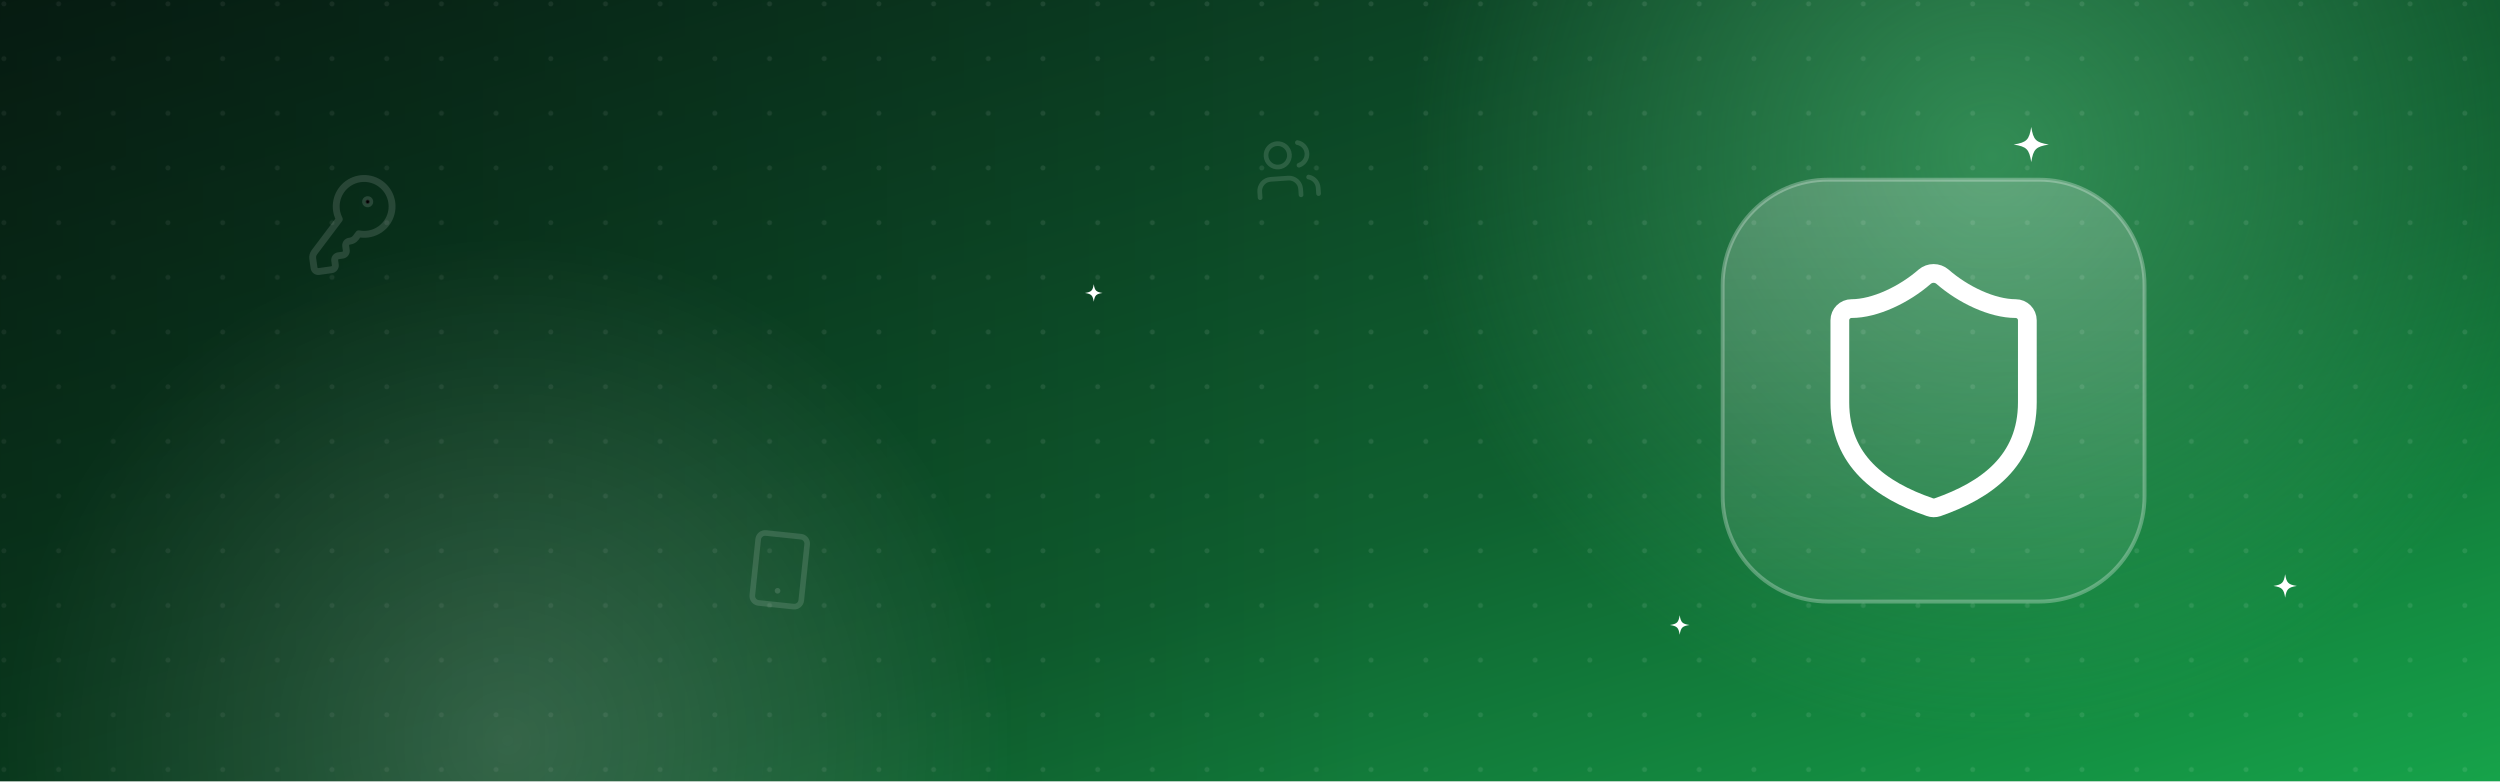
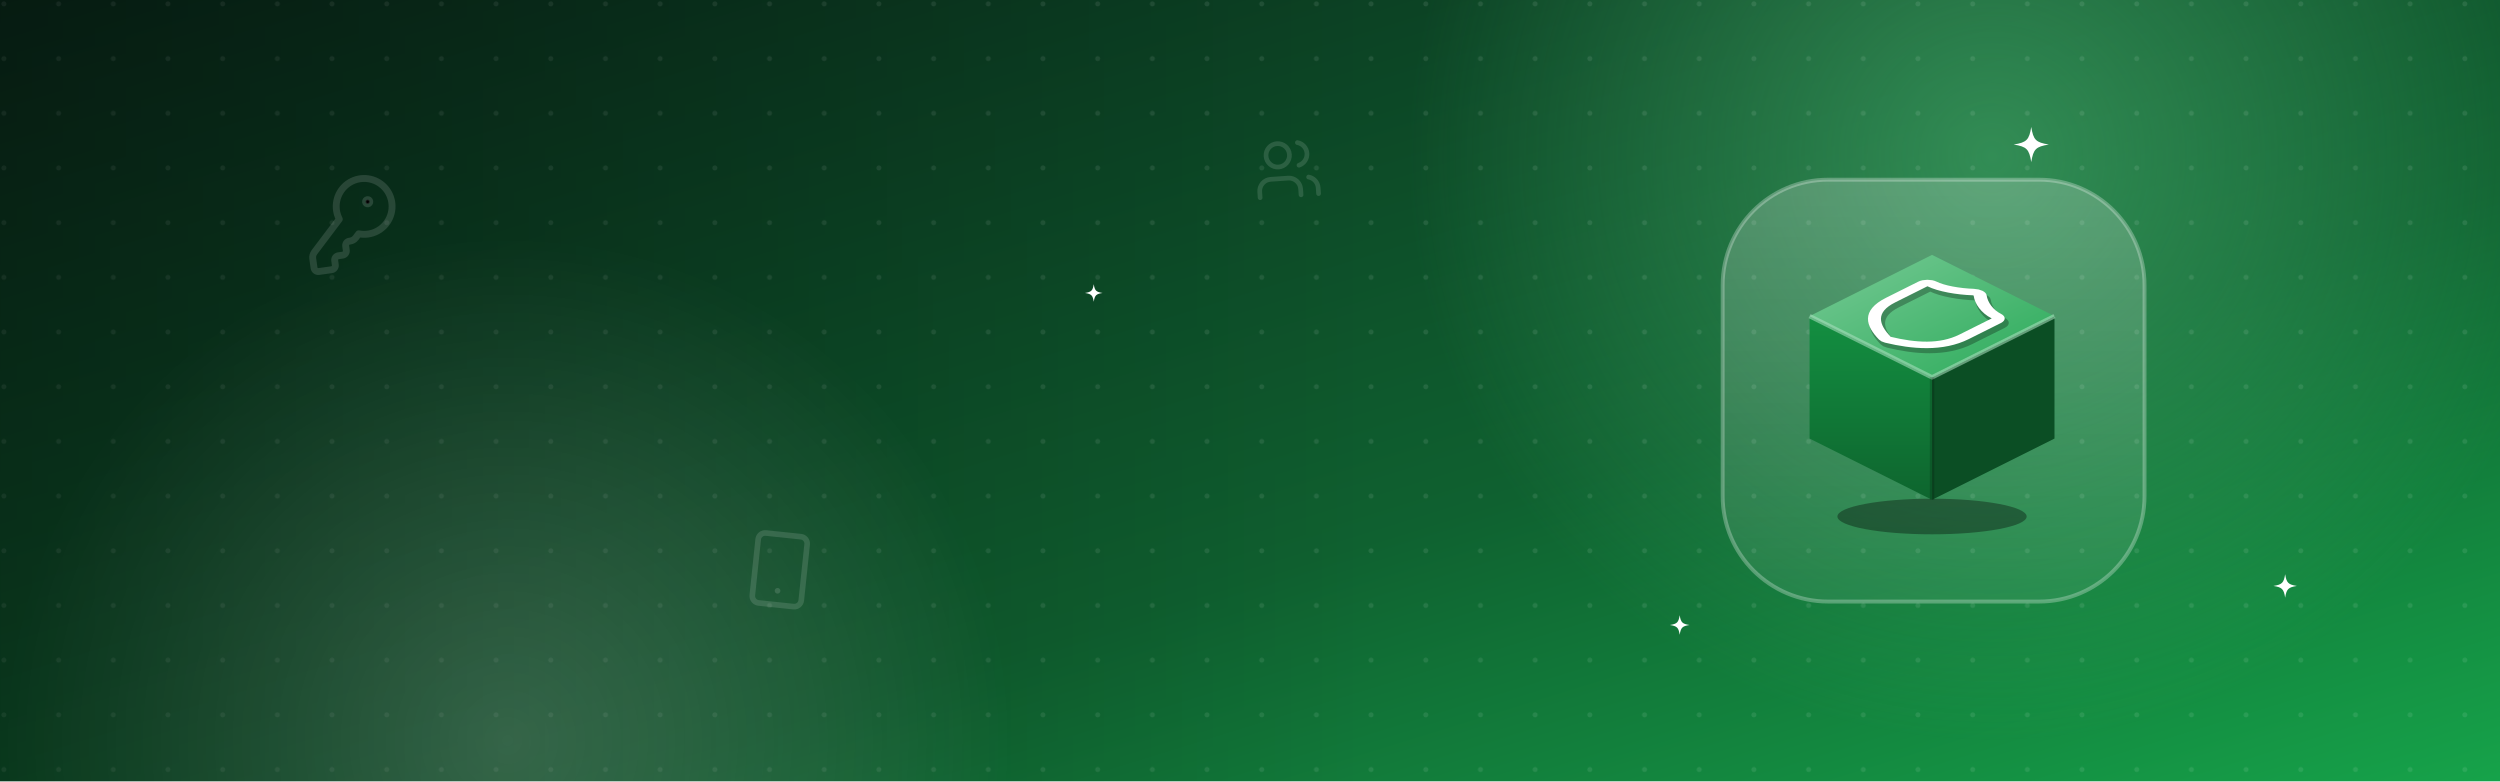
<svg xmlns="http://www.w3.org/2000/svg" viewBox="0 0 1280 400" role="img" aria-hidden="true">
  <defs>
    <linearGradient id="bg" x1="0" y1="0" x2="1" y2="1">
      <stop offset="0" stop-color="#09291a" />
      <stop offset=".62" stop-color="#0f6130" />
      <stop offset="1" stop-color="#16a34a" />
    </linearGradient>
    <radialGradient id="o1">
      <stop offset="0" stop-color="#50ba77" stop-opacity=".55" />
      <stop offset="1" stop-color="#50ba77" stop-opacity="0" />
    </radialGradient>
    <radialGradient id="o2">
      <stop offset="0" stop-color="#ffffff" stop-opacity=".22" />
      <stop offset="1" stop-color="#ffffff" stop-opacity="0" />
    </radialGradient>
    <pattern id="dots" width="28" height="28" patternUnits="userSpaceOnUse">
      <circle cx="2" cy="2" r="1.3" fill="#ffffff" fill-opacity=".09" />
    </pattern>
    <linearGradient id="glass" x1="0" y1="0" x2="0" y2="1">
      <stop offset="0" stop-color="#ffffff" stop-opacity=".22" />
      <stop offset="1" stop-color="#ffffff" stop-opacity=".06" />
    </linearGradient>
    <linearGradient id="fade" x1="0" y1="0" x2="1" y2="0">
      <stop offset="0" stop-color="#000" stop-opacity=".35" />
      <stop offset=".55" stop-color="#000" stop-opacity="0" />
    </linearGradient>
+     <linearGradient id="bbt" x1="0" y1="0" x2="1" y2="1">
+       <stop offset="0" stop-color="#78ca96" />
+       <stop offset="1" stop-color="#29aa58" />
+     </linearGradient>
+     <linearGradient id="bbl" x1="0" y1="0" x2="0" y2="1">
+       <stop offset="0" stop-color="#138f41" />
+       <stop offset="1" stop-color="#0e652e" />
+     </linearGradient>
+     <linearGradient id="bbsh" x1="0" y1="0" x2="1" y2="0">
+       <stop offset="0" stop-color="#fff" stop-opacity="0" />
+       <stop offset=".5" stop-color="#fff" stop-opacity=".55" />
+       <stop offset="1" stop-color="#fff" stop-opacity="0" />
+     </linearGradient>
+     <clipPath id="bbc">
+       <path d="M32 10 L54 21 L32 32 L10 21 Z" />
+     </clipPath>
  </defs>
  <style>.b1,.b2,.f,.s,.k{transform-box:fill-box;transform-origin:50% 50%}
@keyframes b1{to{transform:translate(-90px,40px) scale(1.15)}}@keyframes b2{to{transform:translate(70px,-30px) scale(.9)}}
@keyframes f{0%,100%{transform:translateY(0)}50%{transform:translateY(-10px)}}
@keyframes s{0%,100%{opacity:.25;transform:scale(.5) rotate(0)}50%{opacity:.95;transform:scale(1) rotate(45deg)}}
@keyframes k{0%,100%{transform:translateY(0)}50%{transform:translateY(-6px)}}
.b1{animation:b1 16s ease-in-out infinite alternate}.b2{animation:b2 19s ease-in-out infinite alternate}
.f{animation:f 9s ease-in-out infinite}.f1{animation-duration:11s;animation-delay:-3s}.f2{animation-duration:13s;animation-delay:-6s}
.s{animation:s 3.4s ease-in-out infinite}.k{animation:k 6s ease-in-out infinite}
- @media (prefers-reduced-motion:reduce){.b1,.b2,.f,.s,.k{animation:none!important}}</style>
+ @media (prefers-reduced-motion:reduce){.b1,.b2,.f,.s,.k{animation:none!important}}.bbbob,.bbshadow{transform-box:fill-box;transform-origin:50% 50%}@keyframes bbb{0%,100%{transform:translateY(0)}50%{transform:translateY(-2.2px)}}@keyframes bbsd{0%,100%{transform:scaleX(1);opacity:.35}50%{transform:scaleX(.86);opacity:.22}}@keyframes bbs{0%,55%{transform:translateX(0)}100%{transform:translateX(78px)}}@keyframes bbg{0%,100%{opacity:.9}50%{opacity:1}}.bbbob{animation:bbb 4.2s ease-in-out infinite}.bbshadow{animation:bbsd 4.2s ease-in-out infinite}.bbshine{animation:bbs 5.5s ease-in-out infinite}.bbglow{animation:bbg 4.2s ease-in-out infinite}</style>
  <rect width="1280" height="400" fill="url(#bg)" />
  <circle class="b1" cx="1020" cy="80" r="300" fill="url(#o1)" />
  <circle class="b2" cx="260" cy="380" r="260" fill="url(#o2)" />
  <rect width="1280" height="400" fill="url(#dots)" />
  <rect width="1280" height="400" fill="url(#fade)" />
  <g transform="translate(150 92) rotate(-8) scale(2.2)">
    <g class="f f0" fill="none" stroke="#ffffff" stroke-opacity=".13" stroke-width="1.6" stroke-linecap="round" stroke-linejoin="round">
      <path d="M2.586 17.414A2 2 0 0 0 2 18.828V21a1 1 0 0 0 1 1h3a1 1 0 0 0 1-1v-1a1 1 0 0 1 1-1h1a1 1 0 0 0 1-1v-1a1 1 0 0 1 1-1h.172a2 2 0 0 0 1.414-.586l.814-.814a6.5 6.5 0 1 0-4-4z" />
      <circle cx="16.5" cy="7.5" r=".5" fill="currentColor" />
    </g>
  </g>
  <g transform="translate(380 268) rotate(6) scale(1.8)">
    <g class="f f1" fill="none" stroke="#ffffff" stroke-opacity=".13" stroke-width="1.6" stroke-linecap="round" stroke-linejoin="round">
      <rect width="14" height="20" x="5" y="2" rx="2" ry="2" />
      <path d="M12 18h.01" />
    </g>
  </g>
  <g transform="translate(640 70) rotate(-4) scale(1.5)">
    <g class="f f2" fill="none" stroke="#ffffff" stroke-opacity=".13" stroke-width="1.6" stroke-linecap="round" stroke-linejoin="round">
      <path d="M16 21v-2a4 4 0 0 0-4-4H6a4 4 0 0 0-4 4v2" />
      <path d="M16 3.128a4 4 0 0 1 0 7.744" />
      <path d="M22 21v-2a4 4 0 0 0-3-3.87" />
      <circle cx="9" cy="7" r="4" />
    </g>
  </g>
  <g class="k">
    <rect x="882" y="92" width="216" height="216" rx="54" fill="url(#glass)" stroke="#ffffff" stroke-opacity=".28" stroke-width="2" />
-     <g transform="translate(918 128) scale(6)" fill="none" stroke="#ffffff" stroke-width="1.6" stroke-linecap="round" stroke-linejoin="round">
-       <path d="M20 13c0 5-3.5 7.5-7.66 8.95a1 1 0 0 1-.67-.01C7.5 20.5 4 18 4 13V6a1 1 0 0 1 1-1c2 0 4.5-1.2 6.24-2.72a1.17 1.17 0 0 1 1.52 0C14.51 3.81 17 5 19 5a1 1 0 0 1 1 1z" />
+     <g transform="translate(898 102) scale(2.85)">
+       <g class="bbbob">
+         <ellipse cx="32" cy="57" rx="17" ry="3.2" fill="#000" opacity=".35" class="bbshadow" />
+         <path d="M10 21 L32 32 V54 L10 43 Z" fill="url(#bbl)" />
+         <path d="M54 21 L32 32 V54 L54 43 Z" fill="#0b4e24" />
+         <path d="M32 10 L54 21 L32 32 L10 21 Z" fill="url(#bbt)" />
+         <path d="M10 21 L32 32 L54 21" fill="none" stroke="#addfc0" stroke-opacity=".55" stroke-width=".8" stroke-linejoin="round" />
+         <path d="M32 32 V54" stroke="#000" stroke-opacity=".18" stroke-width=".8" />
+         <g clip-path="url(#bbc)">
+           <rect class="bbshine" x="-14" y="6" width="14" height="30" fill="url(#bbsh)" transform="skewX(-25)" />
+         </g>
+         <g transform="translate(.5 .8)">
+           <g transform="matrix(0.825 0.4125 -0.825 0.4125 32 11.100)" fill="none" stroke="#000" stroke-opacity=".28" stroke-width="2.4" stroke-linecap="round" stroke-linejoin="round">
+             <path d="M20 13c0 5-3.5 7.5-7.66 8.95a1 1 0 0 1-.67-.01C7.5 20.5 4 18 4 13V6a1 1 0 0 1 1-1c2 0 4.5-1.2 6.24-2.72a1.17 1.17 0 0 1 1.52 0C14.51 3.81 17 5 19 5a1 1 0 0 1 1 1z" />
+           </g>
+         </g>
+         <g class="bbglow" transform="matrix(0.825 0.4125 -0.825 0.4125 32 11.100)" fill="none" stroke="#fff" stroke-width="2" stroke-linecap="round" stroke-linejoin="round">
+           <path d="M20 13c0 5-3.5 7.5-7.66 8.95a1 1 0 0 1-.67-.01C7.5 20.5 4 18 4 13V6a1 1 0 0 1 1-1c2 0 4.5-1.2 6.24-2.72a1.17 1.17 0 0 1 1.52 0C14.51 3.81 17 5 19 5a1 1 0 0 1 1 1z" />
+         </g>
+       </g>
    </g>
  </g>
  <g transform="translate(1040 74) scale(0.9)">
    <path class="s" style="animation-delay:0s" d="M0 -10 C1.2 -2.6 2.6 -1.2 10 0 C2.6 1.2 1.2 2.6 0 10 C-1.2 2.6 -2.6 1.2 -10 0 C-2.6 -1.2 -1.2 -2.6 0 -10Z" fill="#ffffff" />
  </g>
  <g transform="translate(1170 300) scale(0.6)">
    <path class="s" style="animation-delay:1.1s" d="M0 -10 C1.2 -2.6 2.6 -1.2 10 0 C2.6 1.2 1.2 2.6 0 10 C-1.2 2.6 -2.6 1.2 -10 0 C-2.6 -1.2 -1.2 -2.6 0 -10Z" fill="#ffffff" />
  </g>
  <g transform="translate(860 320) scale(0.5)">
    <path class="s" style="animation-delay:2.2s" d="M0 -10 C1.2 -2.6 2.6 -1.2 10 0 C2.6 1.2 1.2 2.6 0 10 C-1.2 2.6 -2.6 1.2 -10 0 C-2.6 -1.2 -1.2 -2.6 0 -10Z" fill="#ffffff" />
  </g>
  <g transform="translate(560 150) scale(0.45)">
    <path class="s" style="animation-delay:0.6s" d="M0 -10 C1.2 -2.6 2.6 -1.2 10 0 C2.6 1.2 1.2 2.6 0 10 C-1.2 2.6 -2.6 1.2 -10 0 C-2.6 -1.2 -1.2 -2.6 0 -10Z" fill="#ffffff" />
  </g>
</svg>
